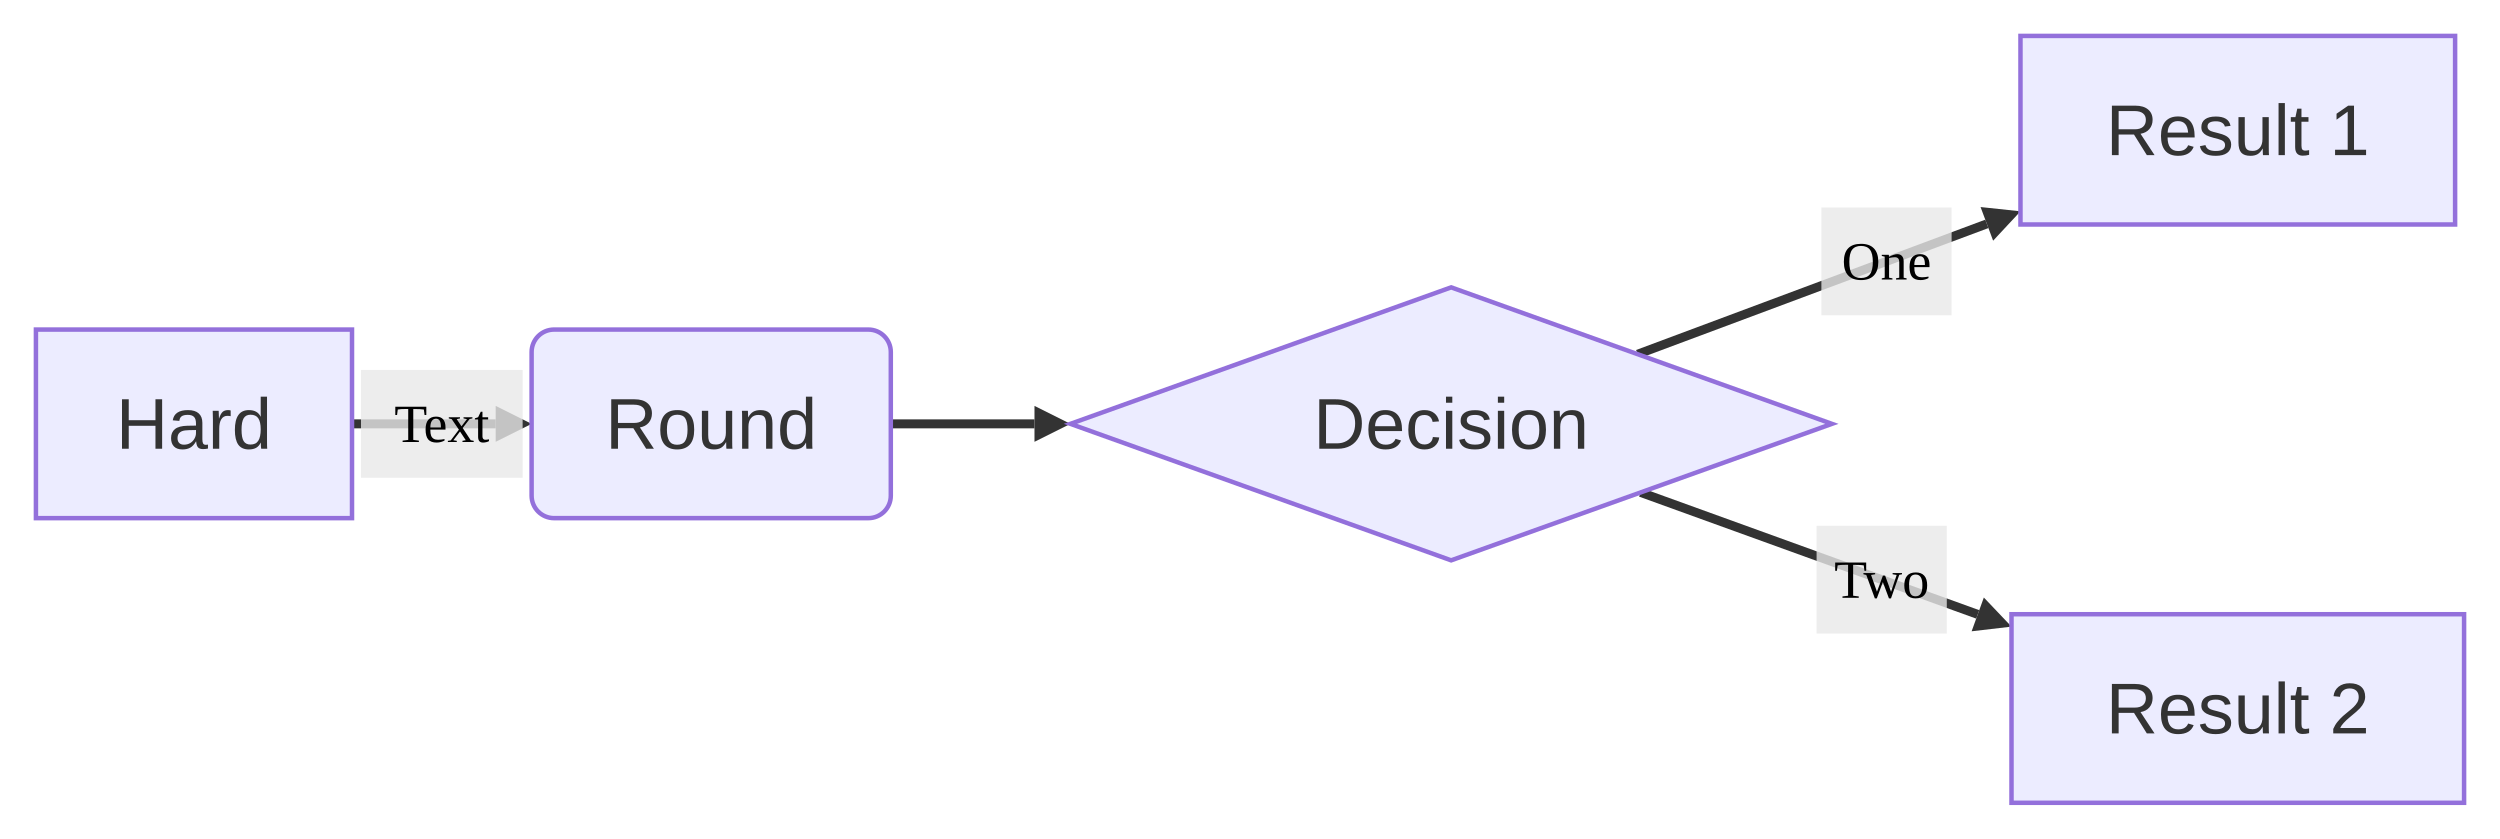
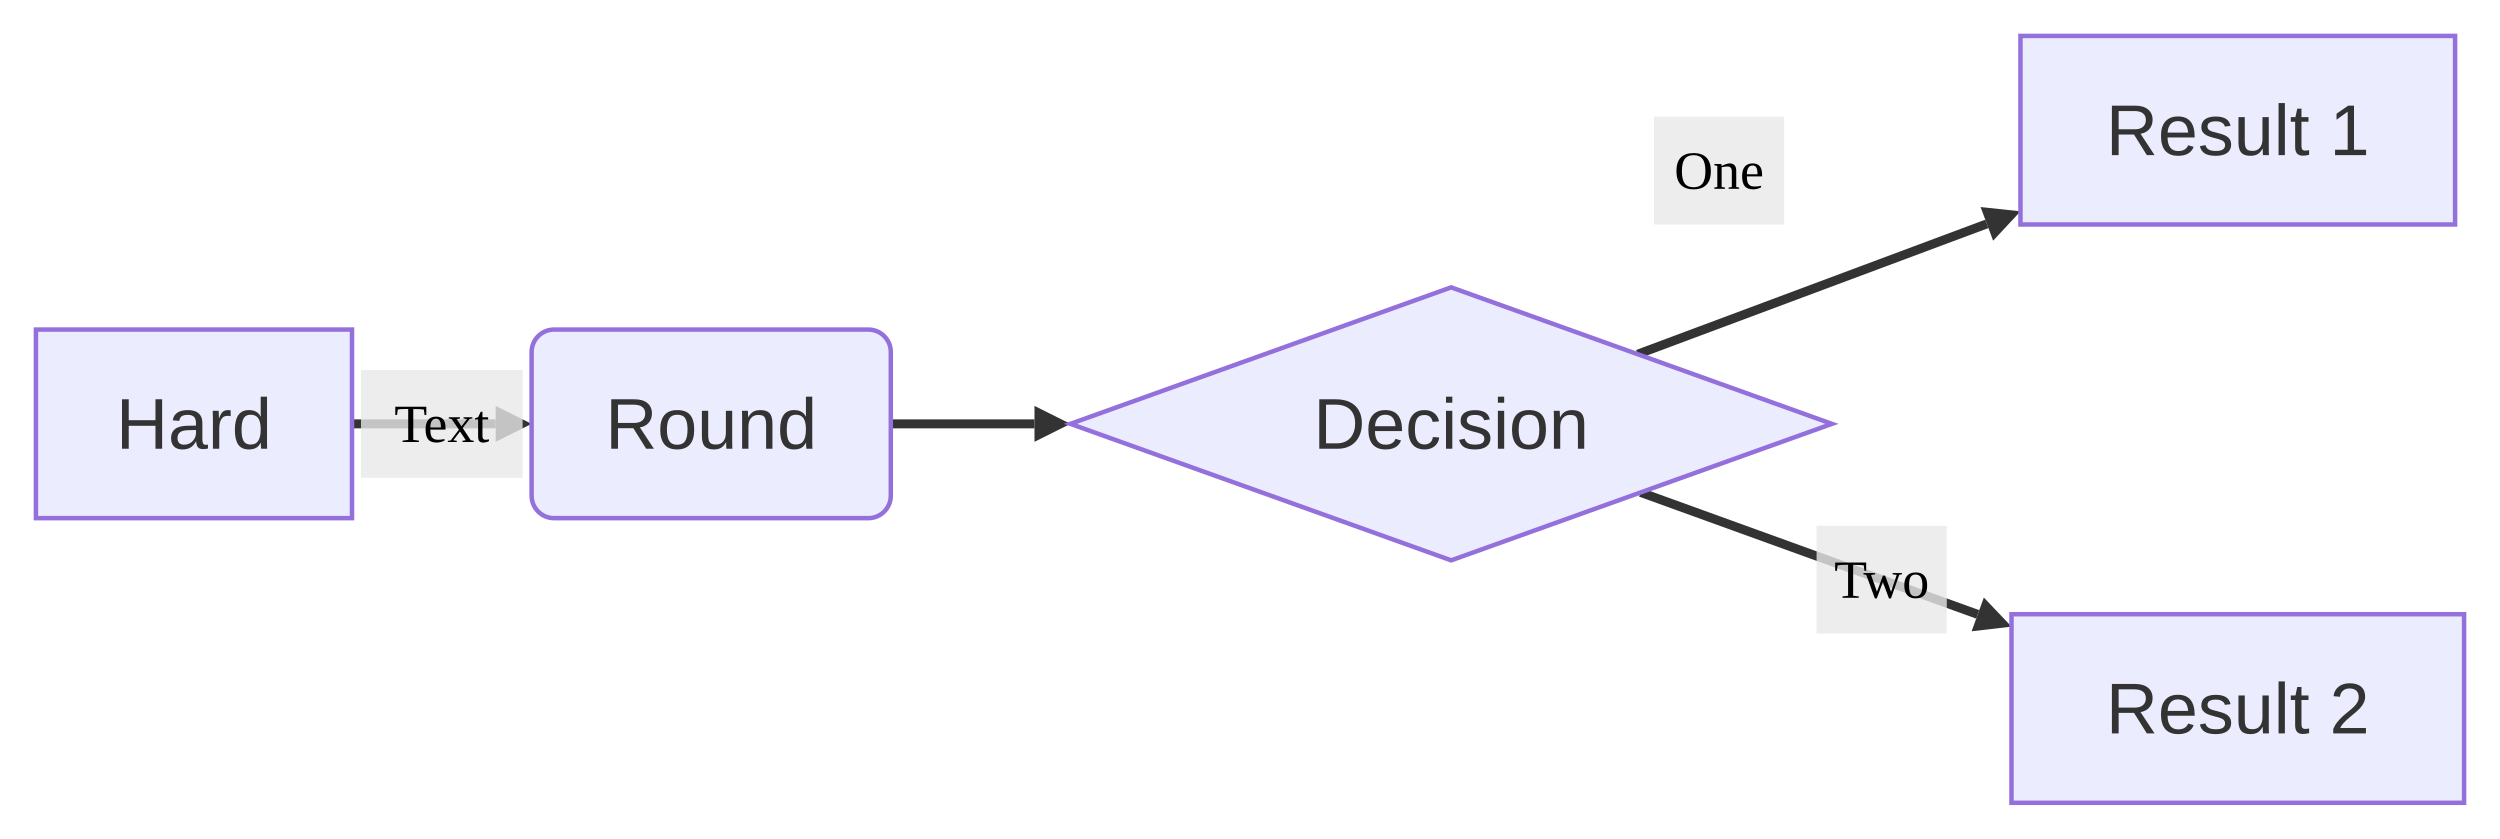
<svg xmlns="http://www.w3.org/2000/svg" viewBox="-8.0 -8.0 556.8 186.8" width="556.8" height="186.8" style="background-color: white">
  <defs>
    <marker id="arrow" viewBox="0 0 10 10" markerWidth="8" markerHeight="8" refX="0" refY="5" orient="auto" markerUnits="userSpaceOnUse">
      <path d="M 0 0 L 10 5 L 0 10 z" fill="#333333" />
    </marker>
    <marker id="circle-end" viewBox="0 0 10 10" markerWidth="8" markerHeight="8" refX="5" refY="5" orient="auto" markerUnits="userSpaceOnUse">
      <circle cx="5" cy="5" r="5" fill="#333333" />
    </marker>
    <marker id="cross-end" viewBox="0 0 11 11" markerWidth="8" markerHeight="8" refX="5.5" refY="5.5" orient="auto" markerUnits="userSpaceOnUse">
      <path d="M 1,1 l 9,9 M 10,1 l -9,9" stroke="#333333" stroke-width="2" />
    </marker>
    <marker id="arrow-reverse" viewBox="0 0 10 10" markerWidth="8" markerHeight="8" refX="0" refY="5" orient="auto-start-reverse" markerUnits="userSpaceOnUse">
      <path d="M 0 0 L 10 5 L 0 10 z" fill="#333333" />
    </marker>
  </defs>
  <style>.node rect, .node polygon, .node circle, .node &gt; path, .node line { fill: #ECECFF; stroke: #9370DB; stroke-width: 1; }
.node text { fill: #333333; font-family: "trebuchet ms", verdana, arial, sans-serif, "Apple Color Emoji", "Segoe UI Emoji", "Noto Color Emoji", "Twemoji Mozilla"; font-size: 16px; }
.edge path { fill: none; stroke: #333333; }
.edge text { fill: #333333; font-family: "trebuchet ms", verdana, arial, sans-serif, "Apple Color Emoji", "Segoe UI Emoji", "Noto Color Emoji", "Twemoji Mozilla"; font-size: 12px; }
.subgraph rect { fill: #ffffde; stroke: #aaaa33; stroke-width: 1; opacity: 0.5; }
.subgraph text { fill: #333333; font-family: "trebuchet ms", verdana, arial, sans-serif, "Apple Color Emoji", "Segoe UI Emoji", "Noto Color Emoji", "Twemoji Mozilla"; font-size: 12px; font-weight: bold; }
</style>
  <g class="edge" data-edge-source="A" data-edge-target="B">
    <path d="M70.4,86.4 L102.4,86.4" stroke-width="2" marker-end="url(#arrow)" />
  </g>
  <g class="edge" data-edge-source="B" data-edge-target="C">
    <path d="M190.4,86.4 L222.4,86.4" stroke-width="2" marker-end="url(#arrow)" />
  </g>
  <g class="edge" data-edge-source="C" data-edge-target="D">
    <path d="M356.74,70.89 L434.51,41.86" stroke-width="2" marker-end="url(#arrow)" />
  </g>
  <g class="edge" data-edge-source="C" data-edge-target="E">
    <path d="M357.4,101.67 L432.48,128.84" stroke-width="2" marker-end="url(#arrow)" />
  </g>
  <g class="node" data-node-id="A">
    <rect x="0.0" y="65.4" width="70.4" height="42.0" />
    <text text-anchor="middle" dominant-baseline="central" font-family="&quot;trebuchet ms&quot;, verdana, arial, sans-serif, &quot;Apple Color Emoji&quot;, &quot;Segoe UI Emoji&quot;, &quot;Noto Color Emoji&quot;, &quot;Twemoji Mozilla&quot;" x="35.2" y="86.4">Hard</text>
  </g>
  <g class="node" data-node-id="B">
    <rect x="110.4" y="65.4" width="80.0" height="42.0" rx="5" ry="5" />
    <text text-anchor="middle" dominant-baseline="central" font-family="&quot;trebuchet ms&quot;, verdana, arial, sans-serif, &quot;Apple Color Emoji&quot;, &quot;Segoe UI Emoji&quot;, &quot;Noto Color Emoji&quot;, &quot;Twemoji Mozilla&quot;" x="150.4" y="86.4">Round</text>
  </g>
  <g class="node" data-node-id="C">
    <polygon points="315.2,56 400.0,86.4 315.2,116.8 230.4,86.4" />
    <text text-anchor="middle" dominant-baseline="central" font-family="&quot;trebuchet ms&quot;, verdana, arial, sans-serif, &quot;Apple Color Emoji&quot;, &quot;Segoe UI Emoji&quot;, &quot;Noto Color Emoji&quot;, &quot;Twemoji Mozilla&quot;" x="315.2" y="86.4">Decision</text>
  </g>
  <g class="node" data-node-id="D">
    <rect x="442.0" y="0.0" width="96.8" height="42.0" />
    <text text-anchor="middle" dominant-baseline="central" font-family="&quot;trebuchet ms&quot;, verdana, arial, sans-serif, &quot;Apple Color Emoji&quot;, &quot;Segoe UI Emoji&quot;, &quot;Noto Color Emoji&quot;, &quot;Twemoji Mozilla&quot;" x="490.4" y="21">Result 1</text>
  </g>
  <g class="node" data-node-id="E">
    <rect x="440.0" y="128.8" width="100.8" height="42.0" />
    <text text-anchor="middle" dominant-baseline="central" font-family="&quot;trebuchet ms&quot;, verdana, arial, sans-serif, &quot;Apple Color Emoji&quot;, &quot;Segoe UI Emoji&quot;, &quot;Noto Color Emoji&quot;, &quot;Twemoji Mozilla&quot;" x="490.4" y="149.8">Result 2</text>
  </g>
  <g class="edge-label" data-edge-source="A" data-edge-target="B">
    <rect x="72.4" y="74.4" width="36.0" height="24.0" fill="rgba(232,232,232,0.8)" stroke="none" />
    <text text-anchor="middle" dominant-baseline="central" x="90.4" y="86.4">Text</text>
  </g>
  <g class="edge-label" data-edge-source="C" data-edge-target="D">
-     <rect x="397.66" y="38.21" width="29.0" height="24.0" fill="rgba(232,232,232,0.8)" stroke="none" />
-     <text text-anchor="middle" dominant-baseline="central" x="412.16" y="50.21">One</text>
+     <rect x="360.37" y="18" width="29.0" height="24.0" fill="rgba(232,232,232,0.8)" stroke="none" />
+     <text text-anchor="middle" dominant-baseline="central" x="374.87" y="30">One</text>
  </g>
  <g class="edge-label" data-edge-source="C" data-edge-target="E">
    <rect x="396.59" y="109.1" width="29.0" height="24.0" fill="rgba(232,232,232,0.8)" stroke="none" />
    <text text-anchor="middle" dominant-baseline="central" x="411.09" y="121.1">Two</text>
  </g>
</svg>
